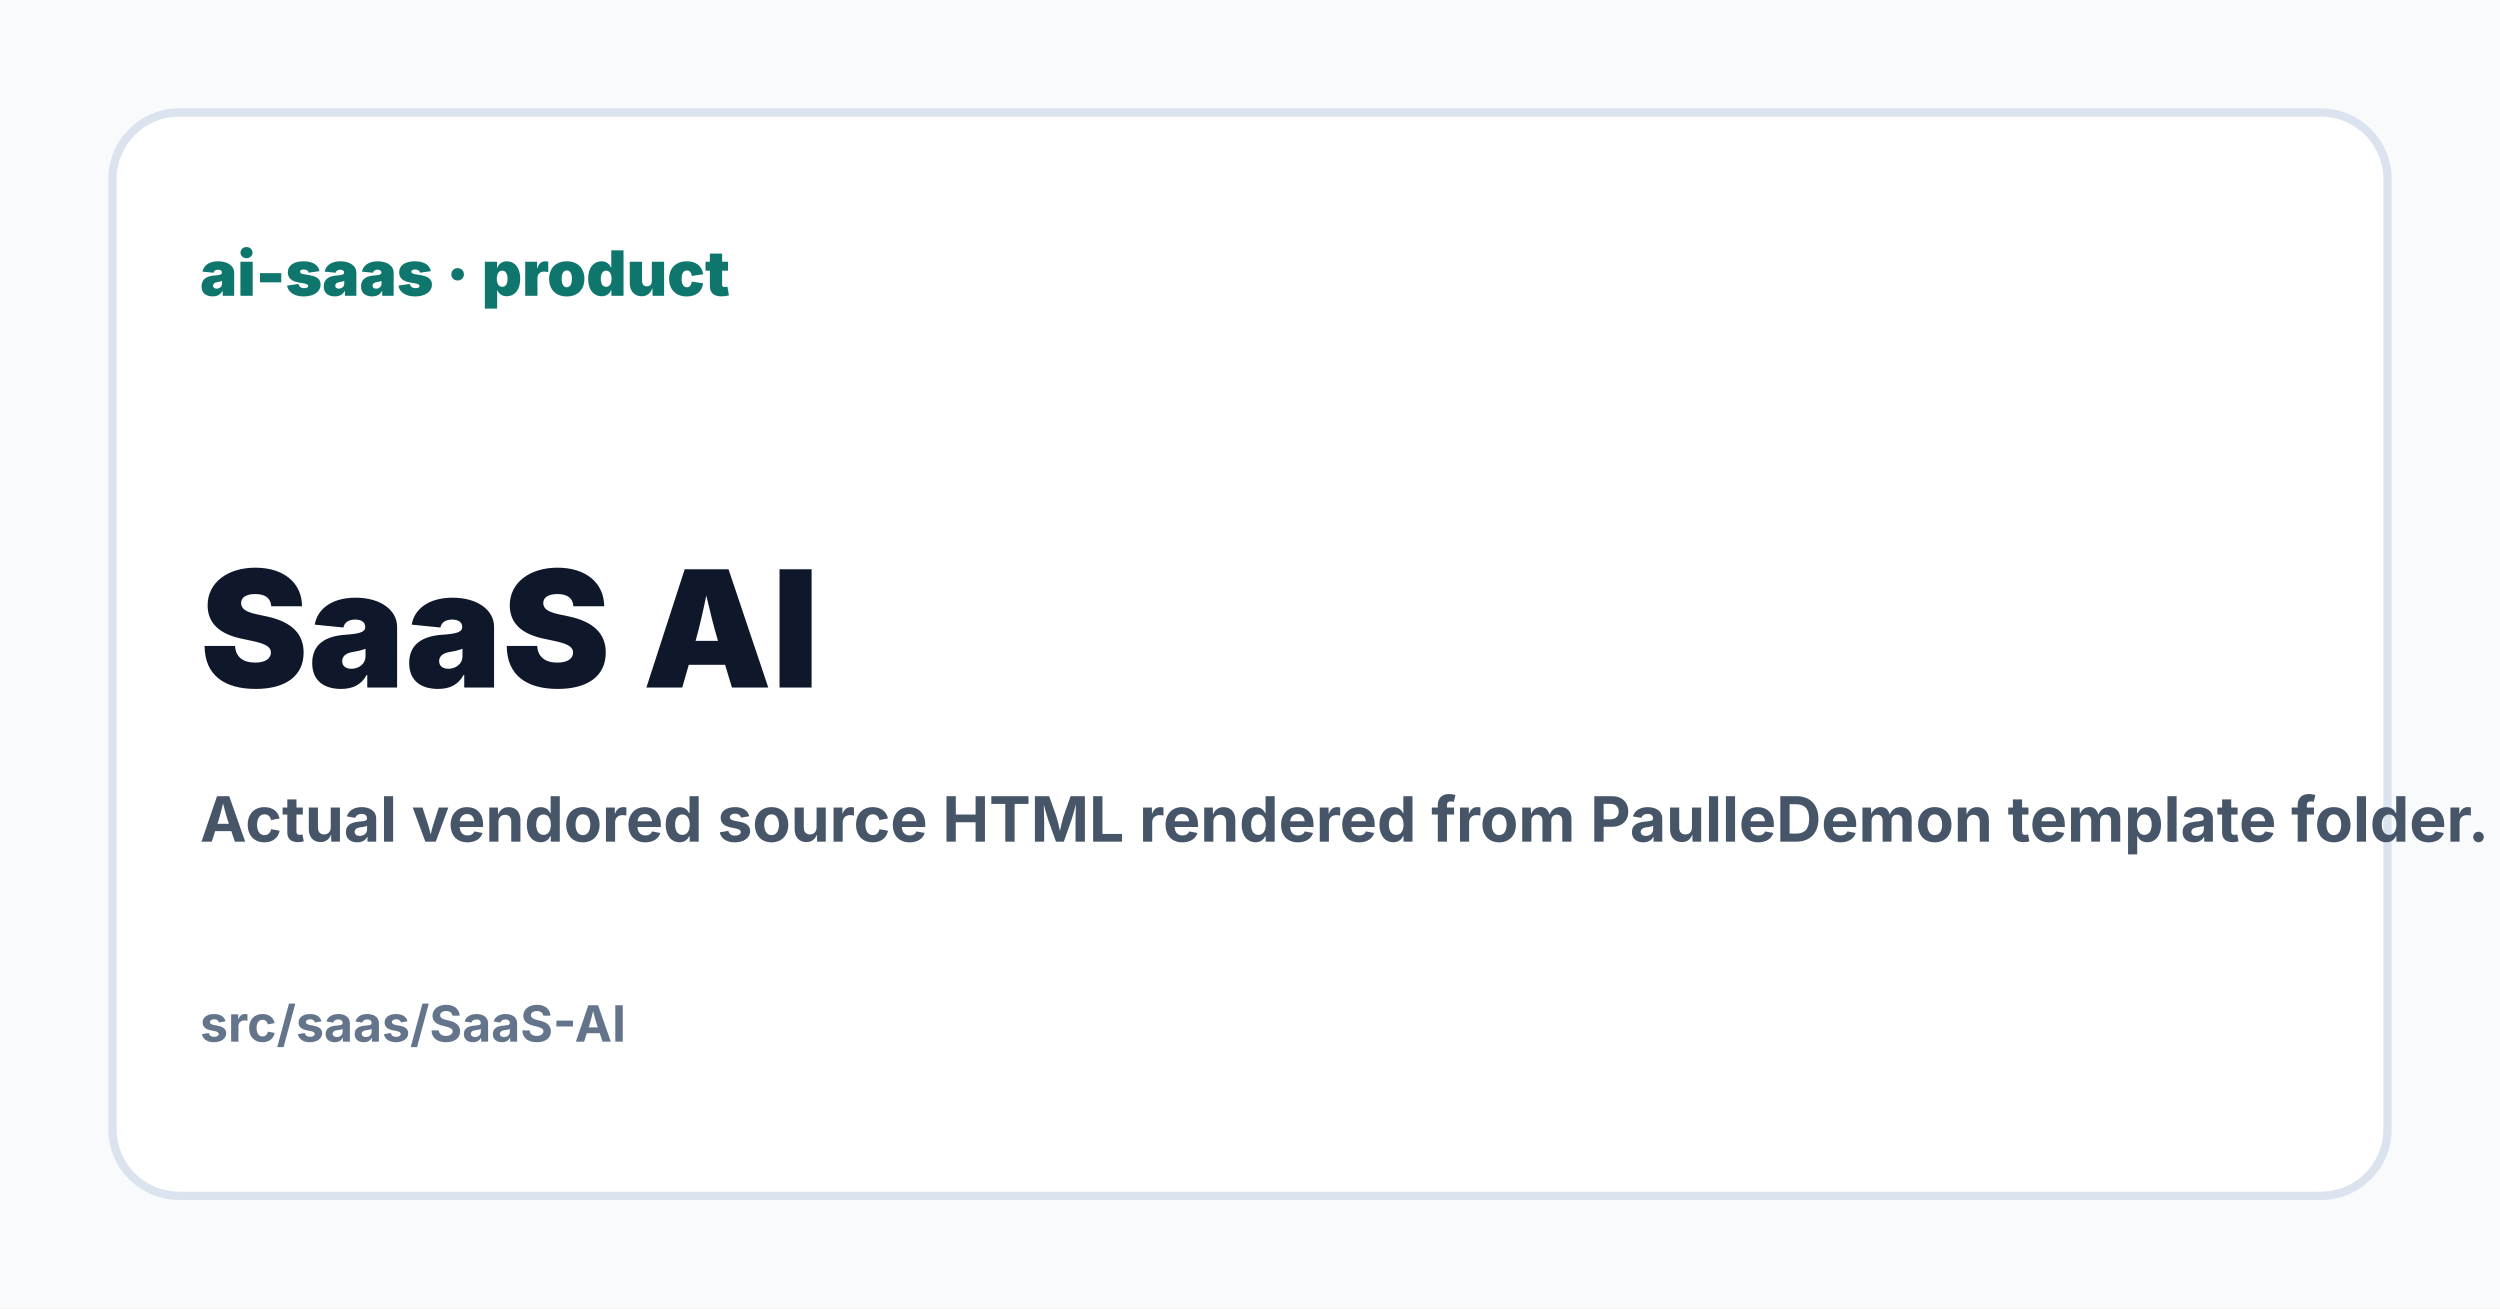
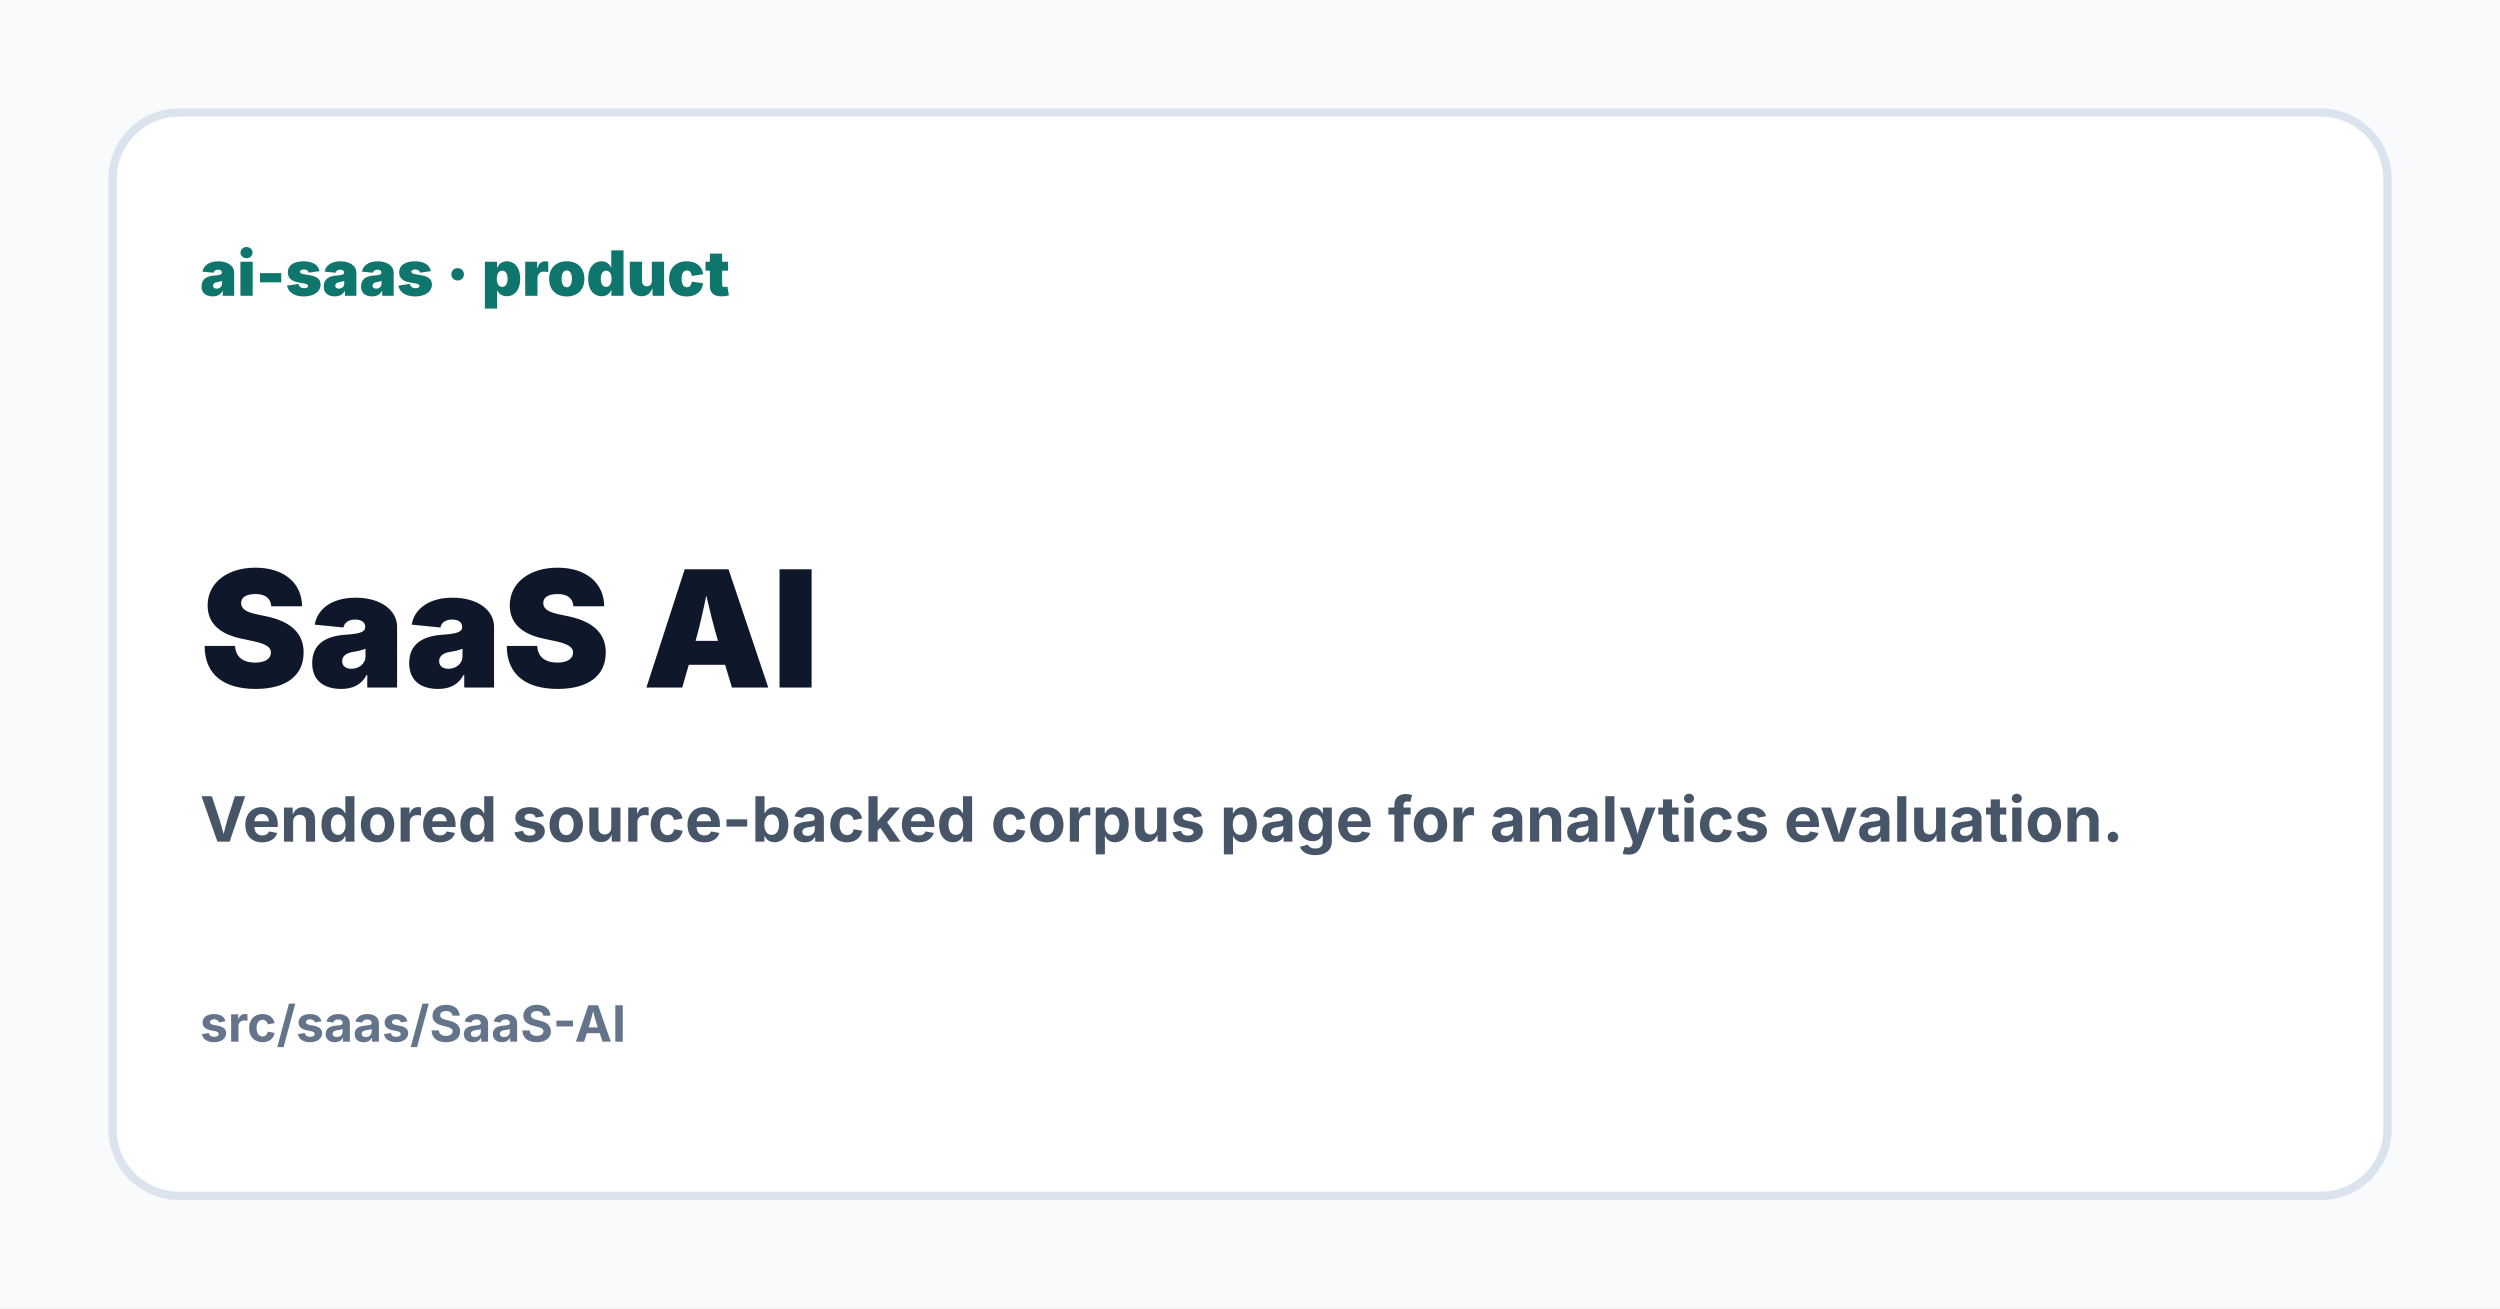
<svg xmlns="http://www.w3.org/2000/svg" width="1200" height="628" viewBox="0 0 1200 628" role="img" aria-label="SaaS AI preview">
  <rect width="1200" height="628" fill="#f8fafc" />
  <rect x="54" y="54" width="1092" height="520" rx="32" fill="#ffffff" stroke="#dbe3ef" stroke-width="4" />
  <text x="96" y="142" fill="#0f766e" font-family="Inter, Arial, sans-serif" font-size="30" font-weight="850">ai-saas · product</text>
  <text x="96" y="330" fill="#0f172a" font-family="Inter, Arial, sans-serif" font-size="78" font-weight="900">SaaS AI</text>
-   <text x="96" y="404" fill="#475569" font-family="Inter, Arial, sans-serif" font-size="30" font-weight="650">Actual vendored source HTML rendered from PaulleDemon template folder.</text>
+   <text x="96" y="404" fill="#475569" font-family="Inter, Arial, sans-serif" font-size="30" font-weight="650">Vendored source-backed corpus page for analytics evaluation.</text>
  <text x="96" y="500" fill="#64748b" font-family="Inter, Arial, sans-serif" font-size="24" font-weight="650">src/saas/SaaS-AI</text>
</svg>
